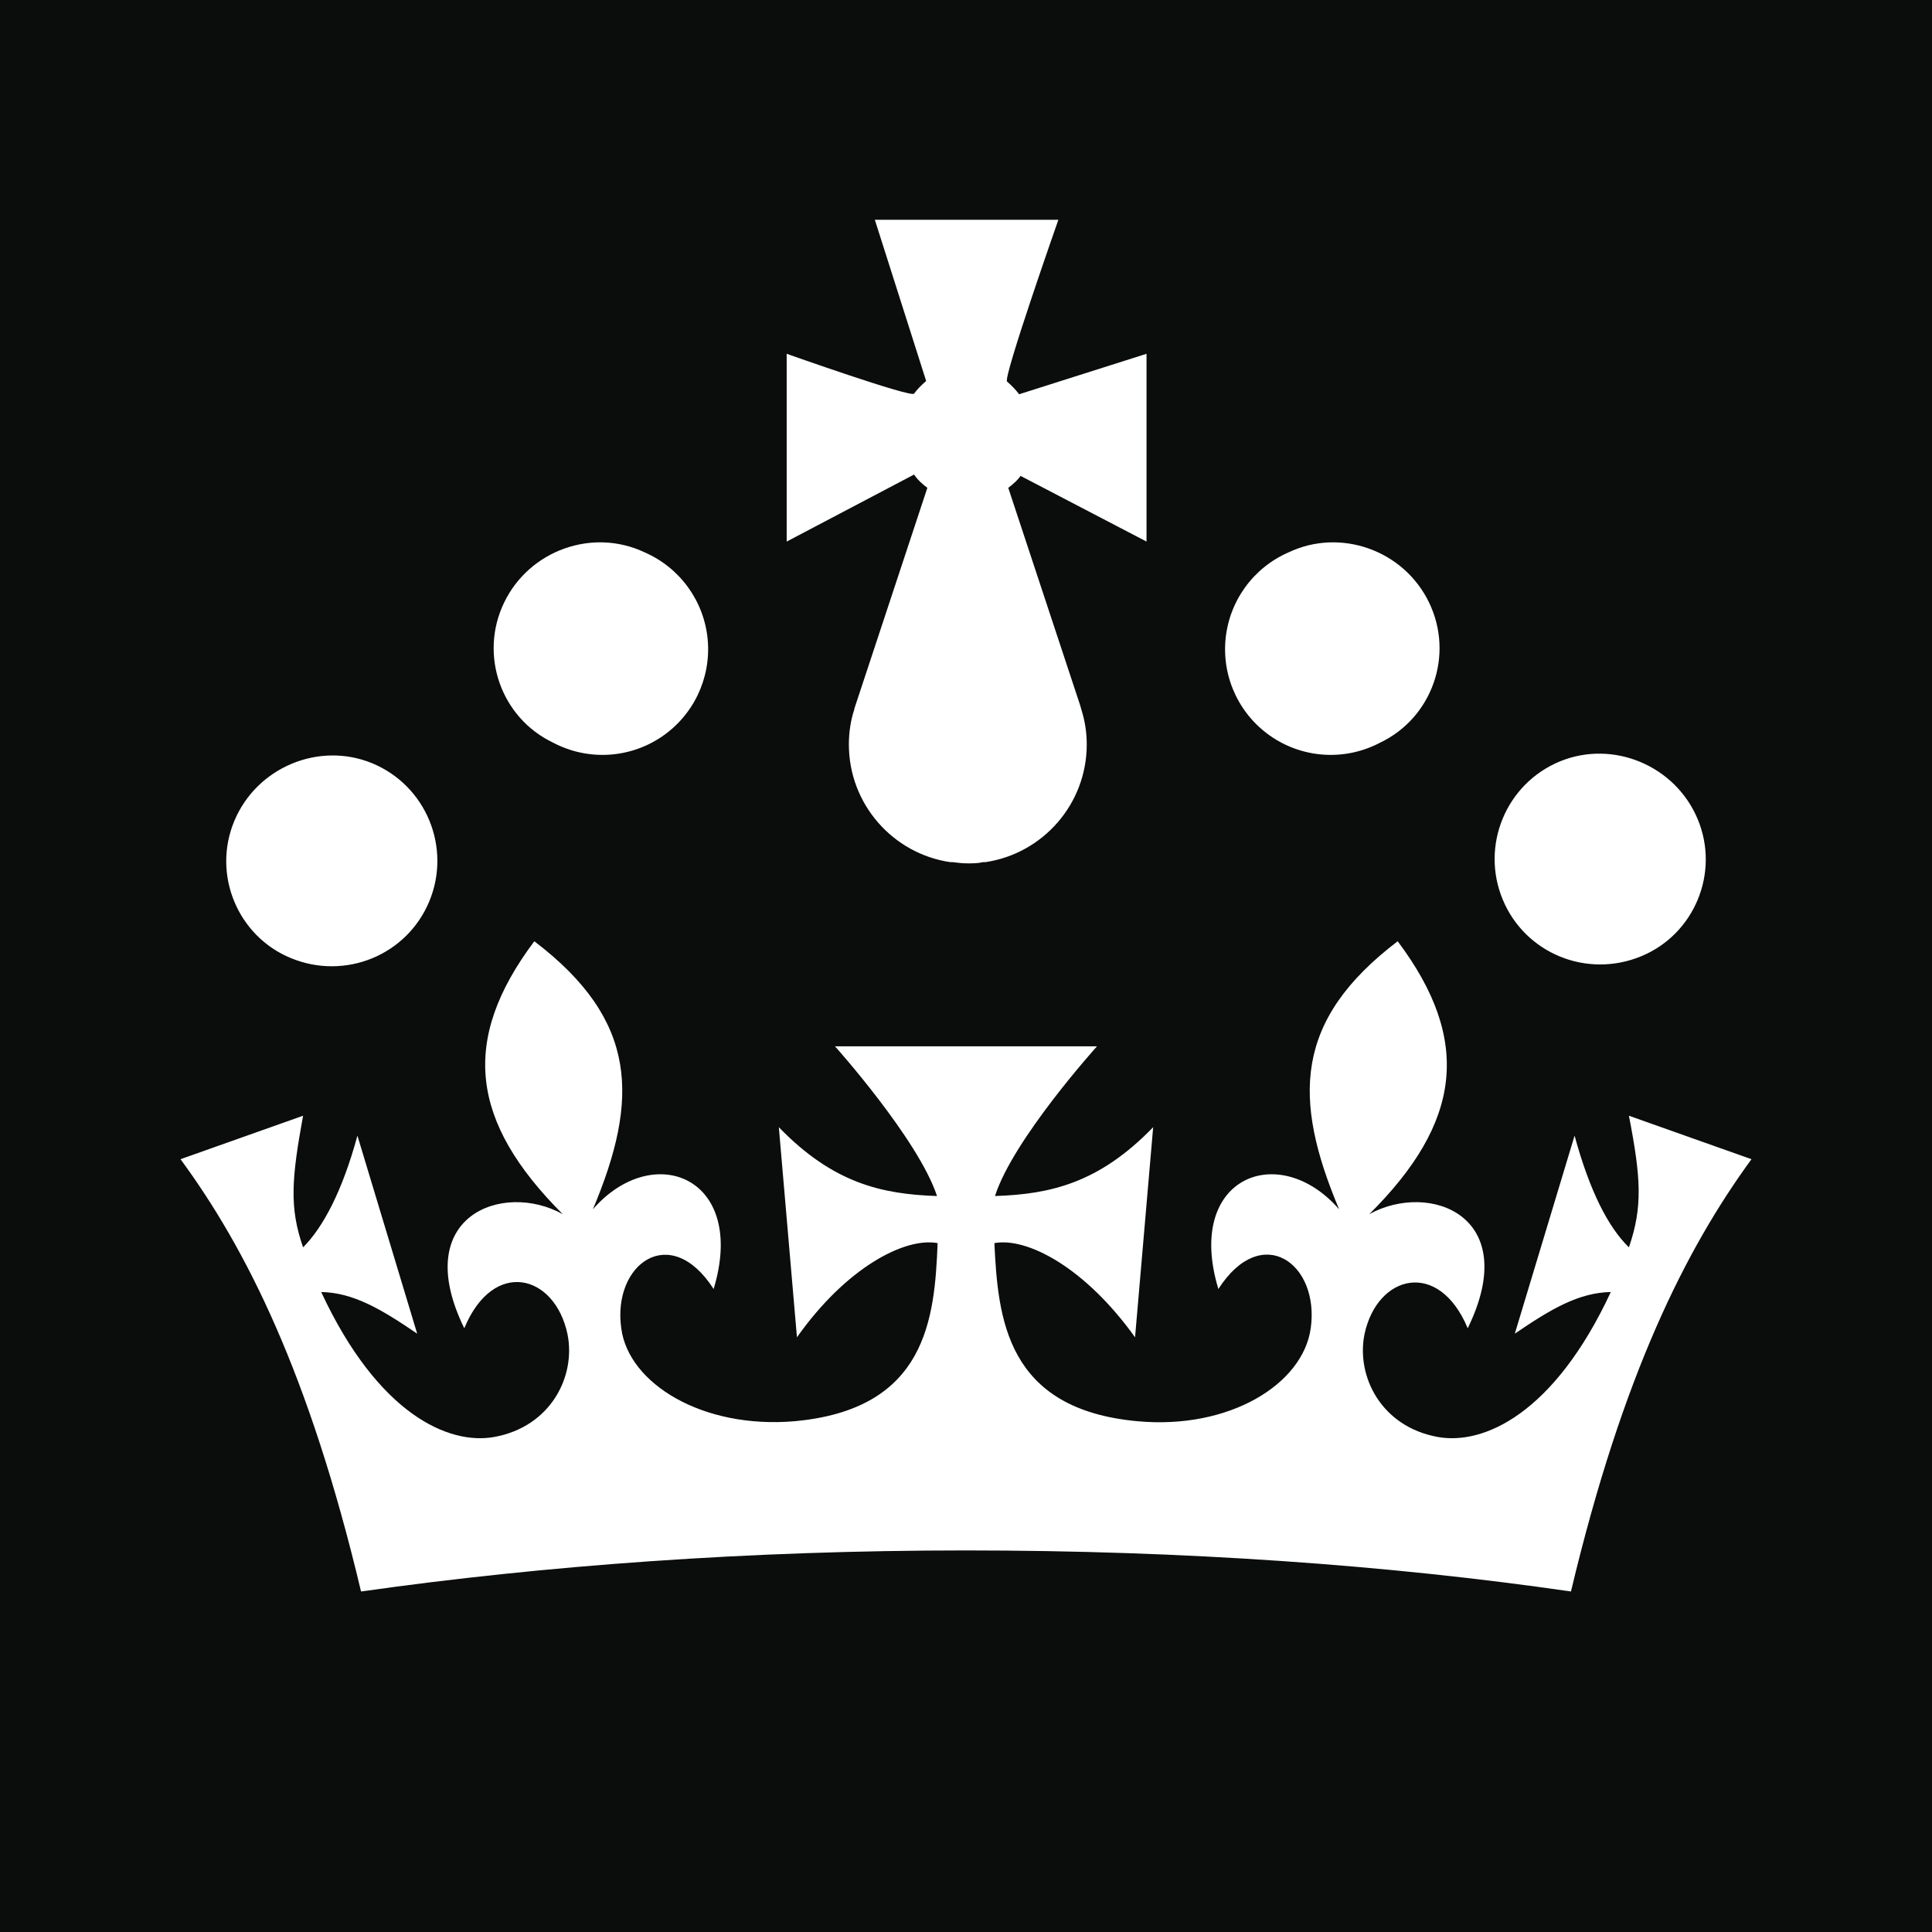
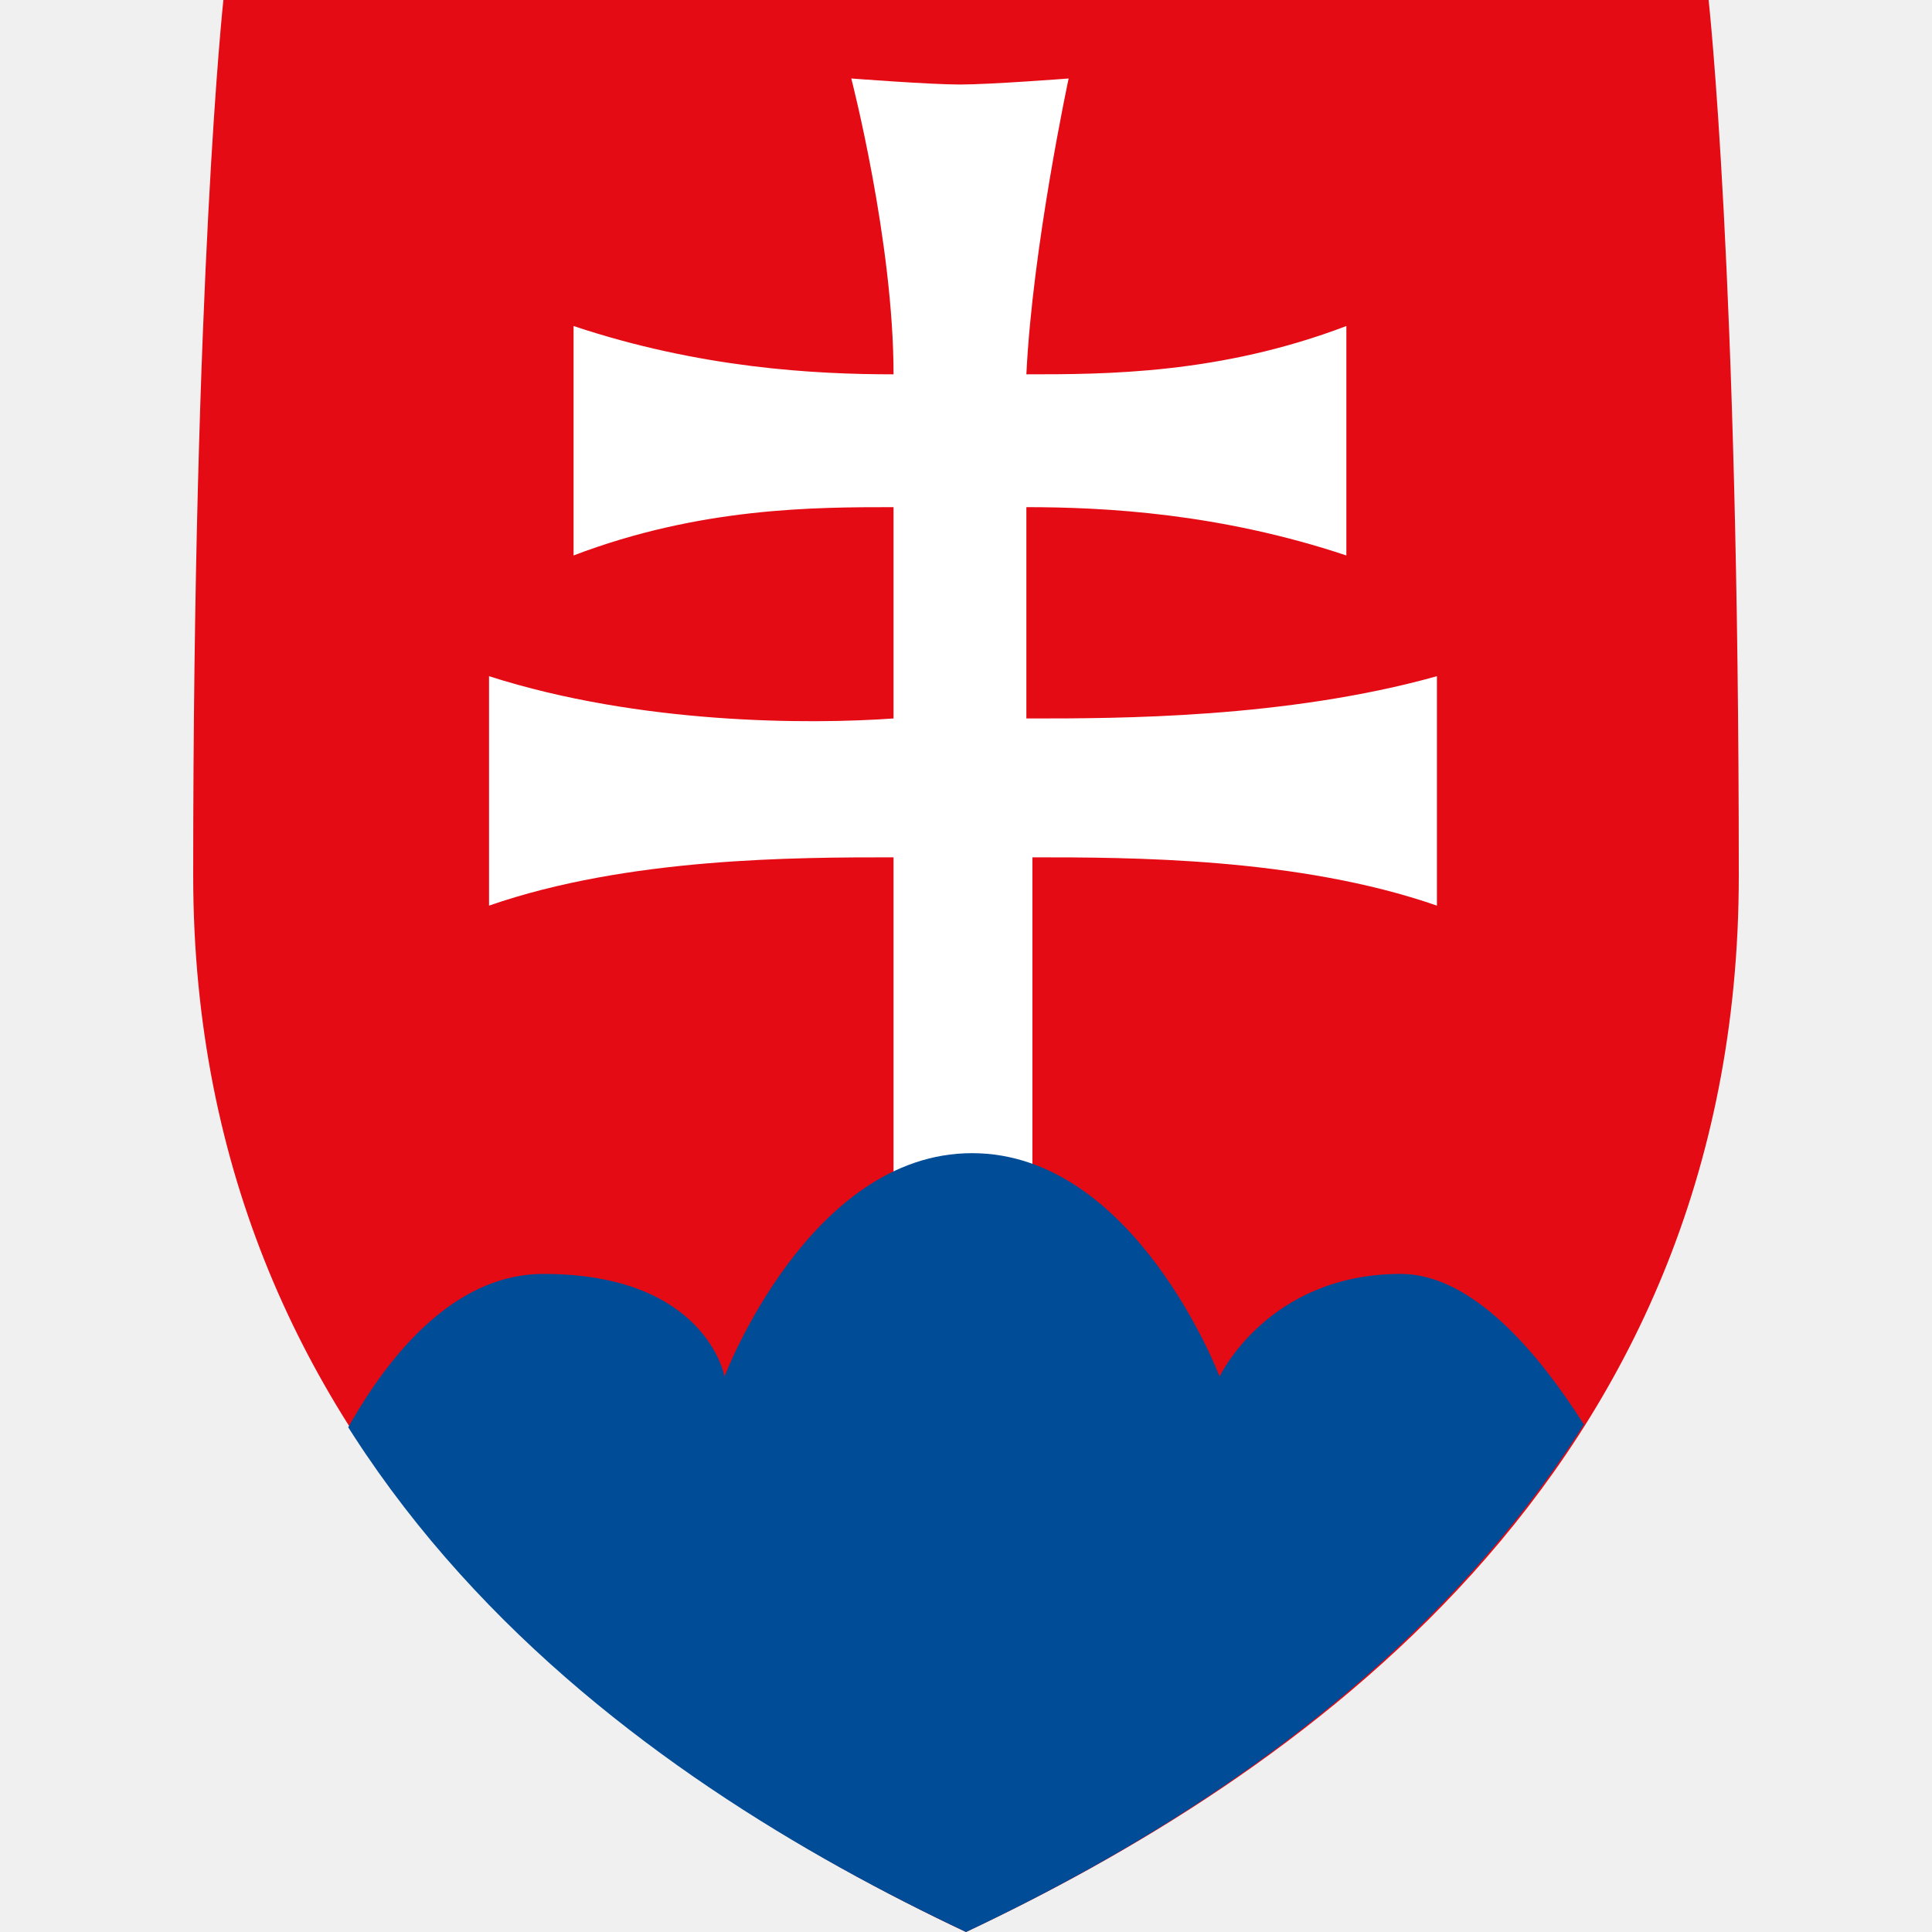
- <svg xmlns="http://www.w3.org/2000/svg" viewBox="0 0 32 32">
-   <path fill="#0b0c0c" d="M0 0h32v32H0z" />
-   <path fill="#fff" d="m16.88 7.87 2.11 1.1V5.86l-2.11.67c-.06-.08-.13-.15-.2-.21s.85-2.68.85-2.68h-3.04l.85 2.67c-.08.07-.15.14-.2.21s-2.11-.66-2.11-.66v3.11l2.11-1.11c.06.09.14.16.22.22l-1.21 3.66v.01c0 .01 0 0 0 0-.06.18-.09.38-.09.58 0 .99.73 1.81 1.68 1.95h.04c.08.01.16.02.25.02.08 0 .17 0 .25-.02h.04c.95-.14 1.68-.96 1.68-1.95 0-.2-.03-.39-.09-.58s0 0 0-.01L16.7 8.08c.08-.06.16-.13.22-.22M9.16 12.3a1.75 1.75 0 1 0 1.52-3.15c-.86-.41-1.91-.04-2.33.83s-.05 1.91.81 2.32M4.82 15.87c.9.37 1.92-.05 2.29-.94s-.05-1.92-.95-2.29c-.88-.36-1.91.07-2.28.96s.06 1.91.94 2.27M22.86 12.3a1.75 1.75 0 1 1-1.52-3.15c.86-.41 1.91-.04 2.33.83s.05 1.91-.81 2.32M27.18 15.84c-.9.37-1.92-.05-2.29-.94s.05-1.92.95-2.29c.88-.36 1.91.07 2.28.96s-.06 1.91-.94 2.27M16 25.68c3.59 0 6.99.24 10.02.68.86-3.61 1.91-5.68 2.99-7.16l-2.03-.72c.2 1.03.23 1.51 0 2.18-.34-.33-.65-.93-.9-1.85l-.99 3.28c.6-.41 1.06-.68 1.59-.69-.94 2.02-2.11 2.54-2.87 2.4-.93-.17-1.35-1-1.21-1.7.21-.99 1.23-1.25 1.71-.1.91-1.86-.63-2.44-1.63-1.89 1.53-1.52 1.7-2.88.47-4.52-1.72 1.31-1.74 2.61-.97 4.44-1-1.15-2.56-.53-2 1.32.72-1.12 1.68-.42 1.53.65-.13.93-1.35 1.68-2.87 1.54-2.18-.2-2.31-1.71-2.37-2.95.54-.1 1.5.4 2.33 1.56l.3-3.48c-.9.93-1.71 1.11-2.62 1.14.3-.94 1.69-2.48 1.69-2.48h-4.34s1.38 1.54 1.69 2.48c-.91-.03-1.72-.21-2.62-1.14l.3 3.48c.82-1.16 1.79-1.66 2.33-1.56-.05 1.25-.18 2.75-2.37 2.95-1.52.13-2.75-.62-2.87-1.54-.15-1.06.81-1.77 1.53-.65.56-1.85-1-2.47-2-1.32.77-1.83.75-3.13-.97-4.44-1.23 1.64-1.06 2.99.47 4.52-.99-.55-2.54.03-1.63 1.89.48-1.16 1.5-.9 1.71.1.14.7-.28 1.53-1.21 1.7-.76.14-1.93-.38-2.87-2.4.53.01.99.28 1.59.69l-.99-3.28c-.25.92-.57 1.52-.9 1.85-.23-.66-.19-1.14 0-2.18l-2.03.72c1.08 1.47 2.13 3.54 2.99 7.16 3.03-.43 6.42-.68 10.01-.68" />
+ <svg xmlns="http://www.w3.org/2000/svg" id="Layer_1" version="1.1" viewBox="0 0 32 32">
+   <defs>
+     <style>
+       .st0 {
+         fill: none;
+       }
+ 
+       .st1 {
+         clip-path: url(#clippath-1);
+       }
+ 
+       .st2 {
+         fill: #fff;
+       }
+ 
+       .st3 {
+         clip-path: url(#clippath);
+       }
+ 
+       .st4 {
+         fill: #e50b14;
+       }
+ 
+       .st5 {
+         fill: #004c96;
+         fill-rule: evenodd;
+       }
+     </style>
+     <clipPath id="clippath">
+       <path class="st0" d="M16,0H3.7s-.5,4.5-.5,14.5,7.5,15,12.8,17.5c5.3-2.5,12.8-7.6,12.8-17.5s-.5-14.5-.5-14.5h-12.3Z" />
+     </clipPath>
+     <clipPath id="clippath-1">
+       <path class="st0" d="M16,0H3.7s-.5,4.5-.5,14.5,7.5,15,12.8,17.5c5.3-2.5,12.8-7.6,12.8-17.5s-.5-14.5-.5-14.5h-12.3Z" />
+     </clipPath>
+   </defs>
+   <path class="st4" d="M16,32c-5.3-2.5-12.8-7.6-12.8-17.5S3.7,0,3.7,0h24.6s.5,4.5.5,14.5-7.5,15-12.8,17.5" />
+   <g>
+     <g class="st3">
+       <path class="st2" d="M17.1,11.9c1.4,0,4.2,0,6.7-.7,0,0,0,.9,0,1.9s0,1.9,0,1.9c-2.3-.8-5.1-.8-6.7-.8v5.5h-2.3v-5.5c-1.6,0-4.4,0-6.7.8,0,0,0-.9,0-1.9s0-1.9,0-1.9c2.5.8,5.3.8,6.7.7v-3.5c-1.3,0-3.2,0-5.3.8,0,0,0-.9,0-1.9s0-1.9,0-1.9c2.1.7,4,.8,5.3.8,0-2.2-.7-4.9-.7-4.9,0,0,1.3.1,1.8.1s1.8-.1,1.8-.1c0,0-.6,2.8-.7,4.9,1.3,0,3.2,0,5.3-.8,0,0,0,.9,0,1.9s0,1.9,0,1.9c-2.1-.7-4-.8-5.3-.8v3.5" />
+     </g>
+     <g class="st1">
+       <path class="st5" d="M15.8,35.3l-10.9-9.7s1.4-4.5,4.1-4.5,3,1.7,3,1.7c0,0,1.4-3.7,4.1-3.7s4.1,3.7,4.1,3.7c0,0,.8-1.7,3-1.7s4.1,4.5,4.1,4.5l-11.4,9.7" />
+     </g>
+   </g>
</svg>
